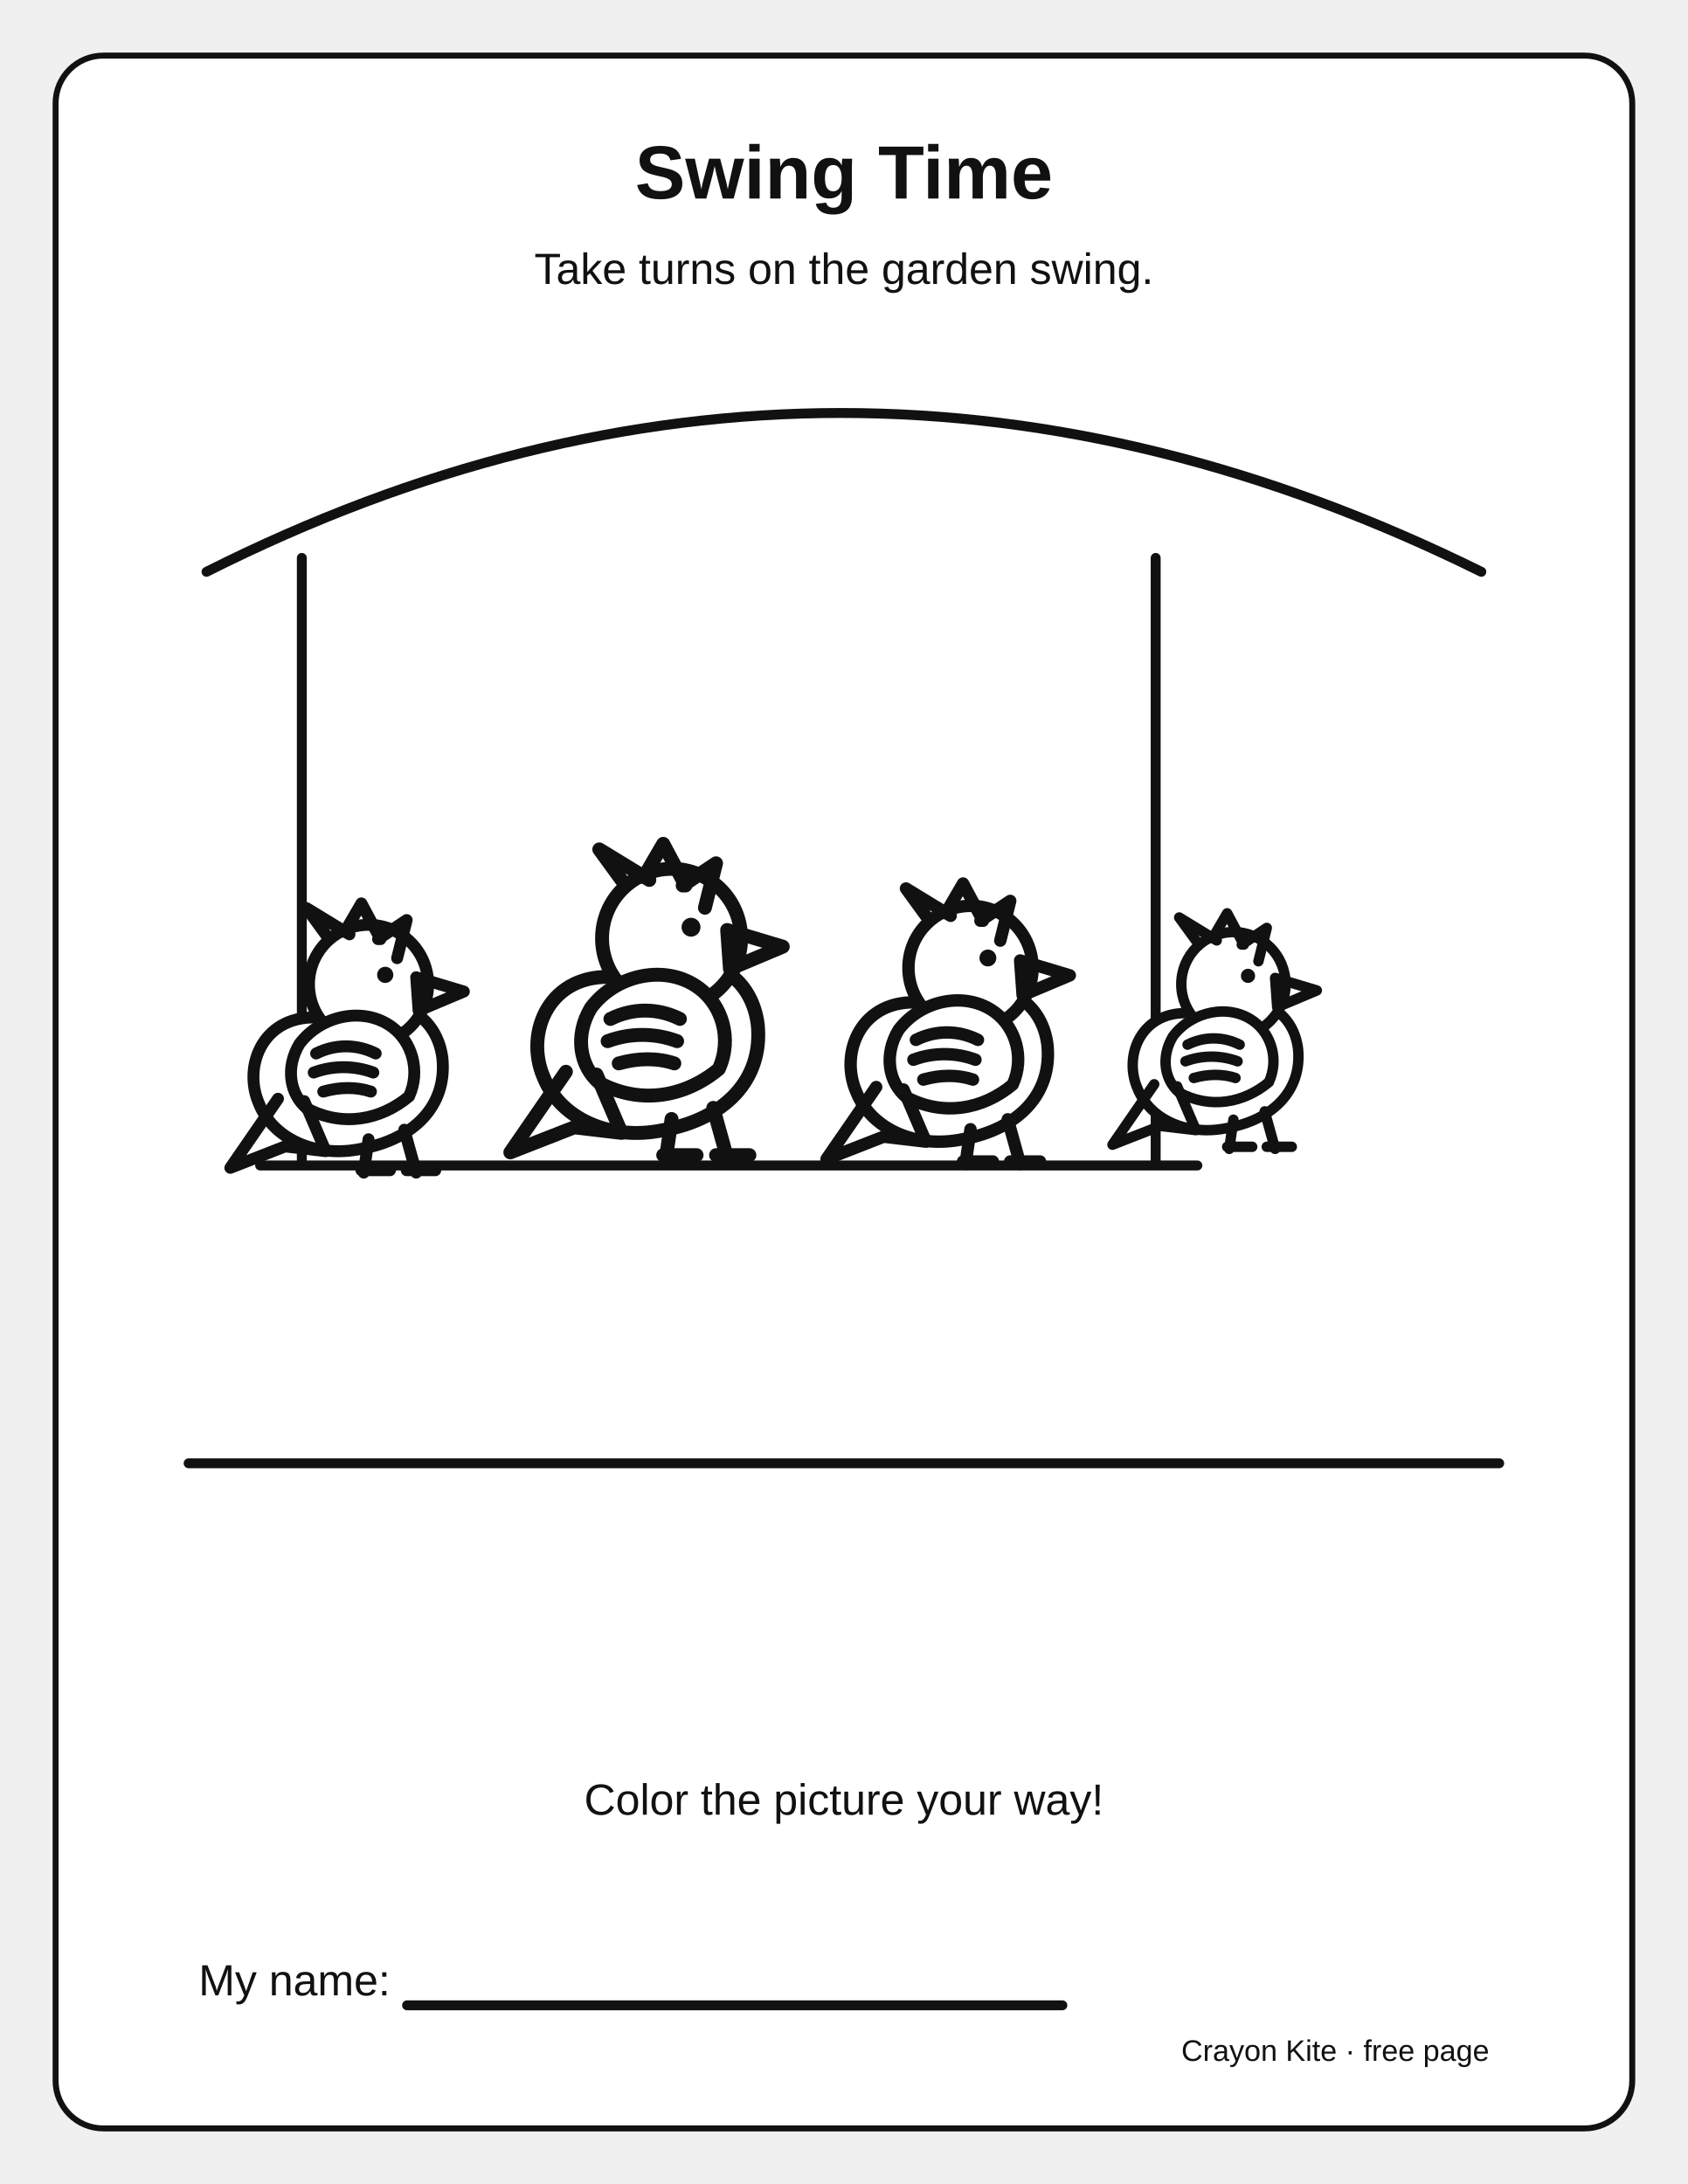
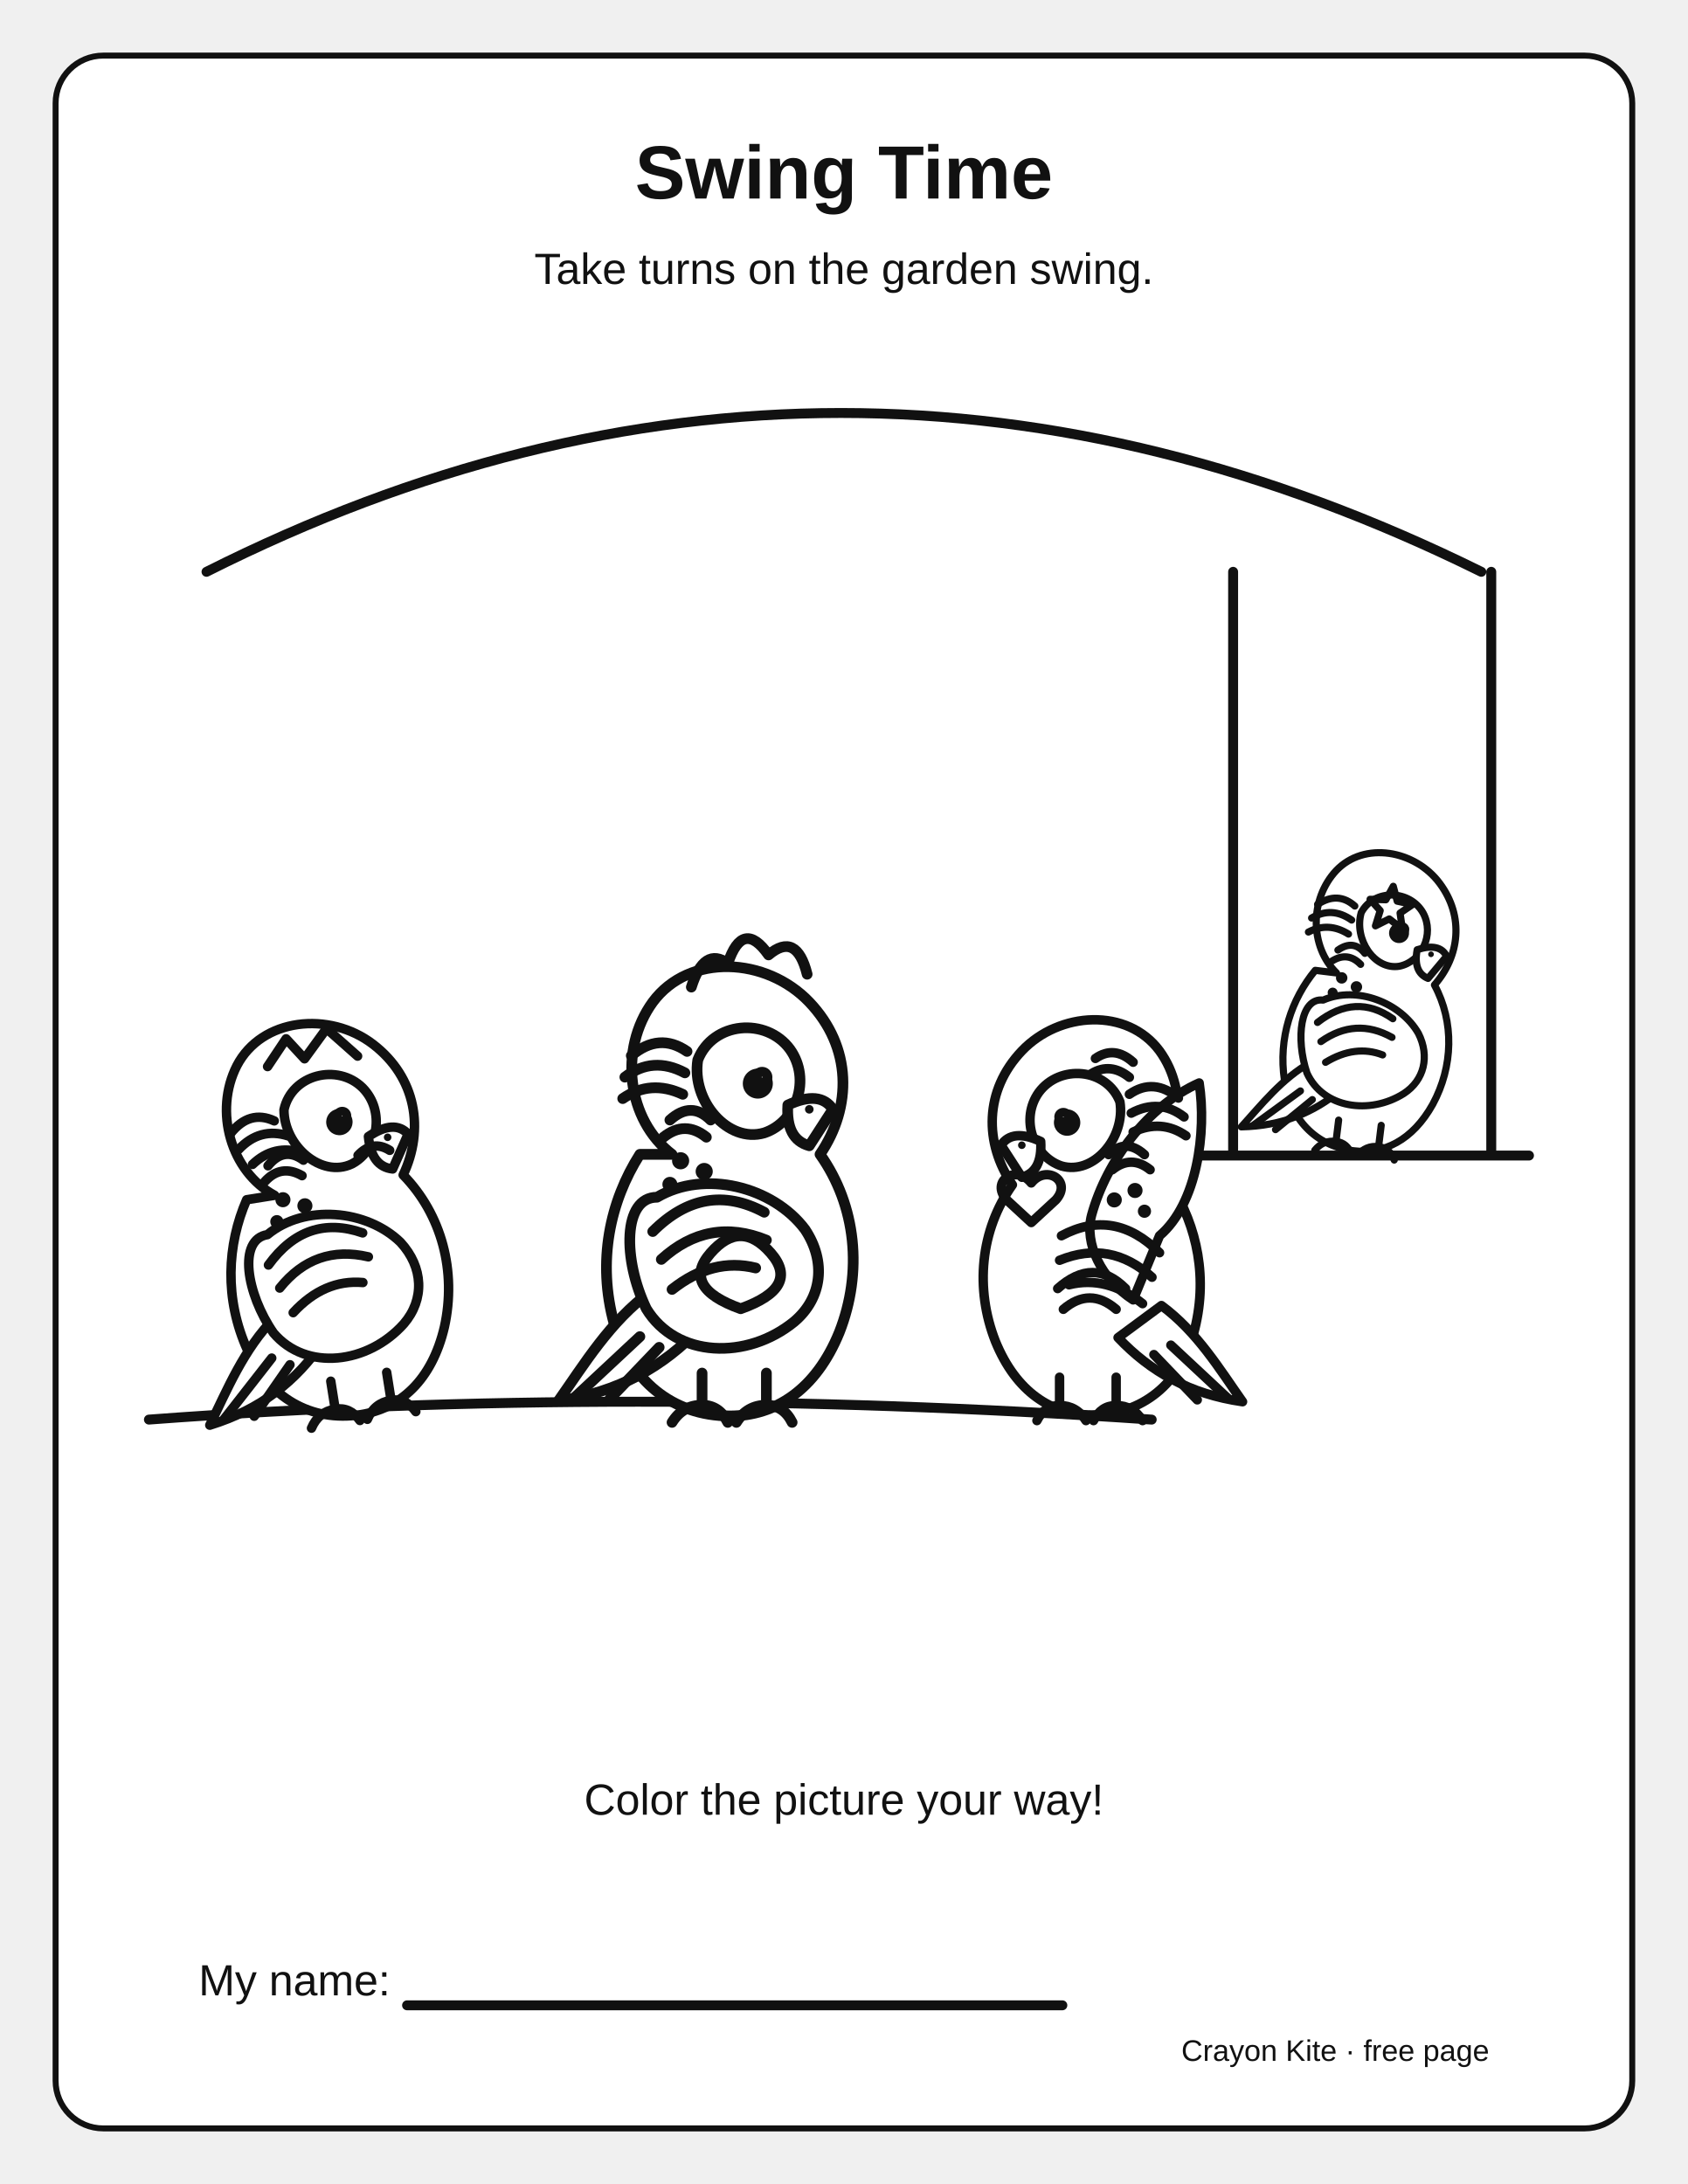
<svg xmlns="http://www.w3.org/2000/svg" width="8.5in" height="11in" viewBox="0 0 850 1100" role="img" aria-labelledby="page-title page-desc">
  <style>
    .ink { fill: none; stroke: #111; stroke-width: 5; stroke-linecap: round; stroke-linejoin: round; }
    .white { fill: #fff; } .dot { fill: #111; stroke: none; }
    .title { fill: #111; font: 700 38px 'Trebuchet MS', Arial, sans-serif; }
    .small { fill: #111; font: 22px 'Trebuchet MS', Arial, sans-serif; }
    .tiny { fill: #111; font: 15px 'Trebuchet MS', Arial, sans-serif; }
    @media print { @page { size: letter portrait; margin: 0; } svg { width: 8.5in; height: 11in; } }
  </style>
  <rect x="28" y="28" width="794" height="1044" rx="24" fill="#fff" stroke="#111" stroke-width="3" />
  <text class="title" x="425" y="100" text-anchor="middle">Swing Time</text>
  <text class="small" x="425" y="143" text-anchor="middle">Take turns on the garden swing.</text>
  <g class="ink">
-     <path d="M104 288q318-160 642 0m-594-7v306m430-306v306m-451 0h472M95 737h660" />
+     <path d="M104 288q318-160 642 0M621 288v294m130-294v294m-149 0h168M75 715q240-18 505 0" />
  </g>
-   <g class="ink" transform="translate(110 455) scale(1.2)">
-     <path class="white" d="M43 48C19 46 10 68 17 84c6 15 24 23 43 19 22-4 36-18 34-38-2-16-15-25-30-22z" />
-     <circle class="white" cx="63" cy="34" r="25" />
-     <path d="M45 13 37 2l18 11m-2-1L60 0l8 15m-1 0L79 7l-4 16M83 31l20 6-19 8z" />
-     <circle class="dot" cx="70" cy="30" r="3.4" />
-     <path class="white" d="M34 59c9-12 27-16 39-7 8 6 12 18 7 29-12 10-28 13-43 5-7-6-9-17-3-27z" />
-     <path d="M41 63c8-4 17-4 25 0m-26 8c8-3 17-3 25 0m-21 8c7-2 14-2 20 0M25 82 5 111l23-9 17 2-9-21m27 16-2 14m17-18 5 18m-23-1h12m7 0h12" />
+   <g transform="translate(80 497) scale(0.95) rotate(-9 100 150) ">
+     <g class="ink">
+       <path class="white" d="M68 105C47 89 43 56 59 34 76 11 112 13 132 34c20 21 20 49 5 71 17 24 20 55 9 83-11 27-30 39-51 39-27 0-47-17-54-43-8-29-2-57 12-79z" />
+       <path class="white" d="M58 169c-19 14-31 34-43 51 28-4 49-16 66-34z" />
+       <path d="M53 190 23 218m39-23-23 24" />
+       <path class="white" d="M61 125C45 125 45 154 56 177c14 23 47 24 69 6 13-11 15-28 5-43-15-20-47-28-69-15z" />
+       <path d="M59 141q24-24 52-9m-48 22q22-20 49-9m-44 23q19-15 39-10" />
+       <path class="white" d="M80 61c7-18 32-20 43-5 10 14 3 34-12 39-17 5-34-15-31-34z" />
+       <circle class="dot" cx="108" cy="72" r="7" />
+       <circle class="white" cx="110" cy="69" r="2.3" />
+       <path class="white" d="M122 82q15-7 21 2l-11 17q-11-3-10-19z" />
+       <circle class="dot" cx="132" cy="84" r="2" />
+       <path d="M67 89q10-9 19 0m-22 8q10-8 20 0" />
+       <circle class="dot" cx="72" cy="108" r="4" />
+       <circle class="dot" cx="83" cy="113" r="4" />
+       <circle class="dot" cx="67" cy="119" r="3.5" />
+       <path d="M50 69q12-11 24-3m-21 12q13-10 27-3m-21 12q13-9 27-2" />
+       <path d="m75 37 12-13 8 12 14-14 14 17" />
+       <path d="M115 91q9-7 17 0" />
+       <path d="M82 207v15m0 0q-9 0-14 8m14-8q8 0 12 8m18-8v-15m0 15q-9 0-14 8m14-8q8 0 12 8" />
+     </g>
  </g>
-   <g class="ink" transform="translate(250 425) scale(1.4)">
-     <path class="white" d="M43 48C19 46 10 68 17 84c6 15 24 23 43 19 22-4 36-18 34-38-2-16-15-25-30-22z" />
-     <circle class="white" cx="63" cy="34" r="25" />
-     <path d="M45 13 37 2l18 11m-2-1L60 0l8 15m-1 0L79 7l-4 16M83 31l20 6-19 8z" />
-     <circle class="dot" cx="70" cy="30" r="3.4" />
-     <path class="white" d="M34 59c9-12 27-16 39-7 8 6 12 18 7 29-12 10-28 13-43 5-7-6-9-17-3-27z" />
-     <path d="M41 63c8-4 17-4 25 0m-26 8c8-3 17-3 25 0m-21 8c7-2 14-2 20 0M25 82 5 111l23-9 17 2-9-21m27 16-2 14m17-18 5 18m-23-1h12m7 0h12" />
+   <g transform="translate(265 468) scale(1.08)  ">
+     <g class="ink">
+       <path class="white" d="M68 105C47 89 43 56 59 34 76 11 112 13 132 34c20 21 20 49 5 71 17 24 20 55 9 83-11 27-30 39-51 39-27 0-47-17-54-43-8-29-2-57 12-79z" />
+       <path class="white" d="M58 169c-19 14-31 34-43 51 28-4 49-16 66-34z" />
+       <path d="M53 190 23 218m39-23-23 24" />
+       <path class="white" d="M61 125C45 125 45 154 56 177c14 23 47 24 69 6 13-11 15-28 5-43-15-20-47-28-69-15z" />
+       <path d="M59 141q24-24 52-9m-48 22q22-20 49-9m-44 23q19-15 39-10" />
+       <path class="white" d="M80 61c7-18 32-20 43-5 10 14 3 34-12 39-17 5-34-15-31-34z" />
+       <circle class="dot" cx="108" cy="72" r="7" />
+       <circle class="white" cx="110" cy="69" r="2.3" />
+       <path class="white" d="M122 82q15-7 21 2l-11 17q-11-3-10-19z" />
+       <circle class="dot" cx="132" cy="84" r="2" />
+       <path d="M67 89q10-9 19 0m-22 8q10-8 20 0" />
+       <circle class="dot" cx="72" cy="108" r="4" />
+       <circle class="dot" cx="83" cy="113" r="4" />
+       <circle class="dot" cx="67" cy="119" r="3.5" />
+       <path d="M49 59q13-11 26-2m-29 12q13-10 28-2m-29 12q13-9 28-2" />
+       <path d="M77 27q6-19 17-11 7-21 19-4 13-11 18 9" />
+       <path d="M86 151q14-16 28 0t-14 26q-28-10-14-26z" />
+       <path d="M82 207v15m0 0q-9 0-14 8m14-8q8 0 12 8m18-8v-15m0 15q-9 0-14 8m14-8q8 0 12 8" />
+     </g>
  </g>
-   <g class="ink" transform="translate(410 445) scale(1.25)">
-     <path class="white" d="M43 48C19 46 10 68 17 84c6 15 24 23 43 19 22-4 36-18 34-38-2-16-15-25-30-22z" />
-     <circle class="white" cx="63" cy="34" r="25" />
-     <path d="M45 13 37 2l18 11m-2-1L60 0l8 15m-1 0L79 7l-4 16M83 31l20 6-19 8z" />
-     <circle class="dot" cx="70" cy="30" r="3.4" />
-     <path class="white" d="M34 59c9-12 27-16 39-7 8 6 12 18 7 29-12 10-28 13-43 5-7-6-9-17-3-27z" />
-     <path d="M41 63c8-4 17-4 25 0m-26 8c8-3 17-3 25 0m-21 8c7-2 14-2 20 0M25 82 5 111l23-9 17 2-9-21m27 16-2 14m17-18 5 18m-23-1h12m7 0h12" />
+   <g transform="translate(450 497) scale(0.95)  translate(200 0) scale(-1 1)">
+     <g class="ink">
+       <path class="white" d="M68 105C47 89 43 56 59 34 76 11 112 13 132 34c20 21 20 49 5 71 17 24 20 55 9 83-11 27-30 39-51 39-27 0-47-17-54-43-8-29-2-57 12-79z" />
+       <path class="white" d="M58 169c-19 14-31 34-43 51 28-4 49-16 66-34z" />
+       <path d="M53 190 23 218m39-23-23 24" />
+       <path class="white" d="M59 132C39 115 34 77 38 51c27 12 49 41 57 70 4 15-5 34-22 45z" />
+       <path d="M59 141q24-24 52-9m-48 22q22-20 49-9m-44 23q19-15 39-10" />
+       <path class="white" d="M80 61c7-18 32-20 43-5 10 14 3 34-12 39-17 5-34-15-31-34z" />
+       <circle class="dot" cx="108" cy="72" r="7" />
+       <circle class="white" cx="110" cy="69" r="2.3" />
+       <path class="white" d="M122 82q15-7 21 2l-11 17q-11-3-10-19z" />
+       <circle class="dot" cx="132" cy="84" r="2" />
+       <path d="M67 89q10-9 19 0m-22 8q10-8 20 0" />
+       <circle class="dot" cx="72" cy="108" r="4" />
+       <circle class="dot" cx="83" cy="113" r="4" />
+       <circle class="dot" cx="67" cy="119" r="3.5" />
+       <path d="M49 59q13-11 26-2m-29 12q13-10 28-2m-29 12q13-9 28-2" />
+       <path d="M127 104c-8-10-22-1-13 9l13 12 13-12c9-10-5-19-13-9z" />
+       <path d="M73 40q10-9 20-2m-18 10q10-8 20-2" />
+       <path d="M77 160q17-17 36 0m-31 11q14-12 28 0" />
+       <path d="M82 207v15m0 0q-9 0-14 8m14-8q8 0 12 8m18-8v-15m0 15q-9 0-14 8m14-8q8 0 12 8" />
+     </g>
  </g>
-   <g class="ink" transform="translate(555 460) scale(1.05)">
-     <path class="white" d="M43 48C19 46 10 68 17 84c6 15 24 23 43 19 22-4 36-18 34-38-2-16-15-25-30-22z" />
-     <circle class="white" cx="63" cy="34" r="25" />
-     <path d="M45 13 37 2l18 11m-2-1L60 0l8 15m-1 0L79 7l-4 16M83 31l20 6-19 8z" />
-     <circle class="dot" cx="70" cy="30" r="3.4" />
-     <path class="white" d="M34 59c9-12 27-16 39-7 8 6 12 18 7 29-12 10-28 13-43 5-7-6-9-17-3-27z" />
-     <path d="M41 63c8-4 17-4 25 0m-26 8c8-3 17-3 25 0m-21 8c7-2 14-2 20 0M25 82 5 111l23-9 17 2-9-21m27 16-2 14m17-18 5 18m-23-1h12m7 0h12" />
+   <g transform="translate(620 417) scale(0.72) rotate(7 100 150) ">
+     <g class="ink">
+       <path class="white" d="M68 105C47 89 43 56 59 34 76 11 112 13 132 34c20 21 20 49 5 71 17 24 20 55 9 83-11 27-30 39-51 39-27 0-47-17-54-43-8-29-2-57 12-79z" />
+       <path class="white" d="M58 169c-19 14-31 34-43 51 28-4 49-16 66-34z" />
+       <path d="M53 190 23 218m39-23-23 24" />
+       <path class="white" d="M61 125C45 125 45 154 56 177c14 23 47 24 69 6 13-11 15-28 5-43-15-20-47-28-69-15z" />
+       <path d="M59 141q24-24 52-9m-48 22q22-20 49-9m-44 23q19-15 39-10" />
+       <path class="white" d="M80 61c7-18 32-20 43-5 10 14 3 34-12 39-17 5-34-15-31-34z" />
+       <circle class="dot" cx="108" cy="72" r="7" />
+       <circle class="white" cx="110" cy="69" r="2.3" />
+       <path class="white" d="M122 82q15-7 21 2l-11 17q-11-3-10-19z" />
+       <circle class="dot" cx="132" cy="84" r="2" />
+       <path d="M67 89q10-9 19 0m-22 8q10-8 20 0" />
+       <circle class="dot" cx="72" cy="108" r="4" />
+       <circle class="dot" cx="83" cy="113" r="4" />
+       <circle class="dot" cx="67" cy="119" r="3.5" />
+       <path d="M49 59q13-11 26-2m-29 12q13-10 28-2m-29 12q13-9 28-2" />
+       <path d="m100 40 4 10 11 1-8 7 3 11-10-6-9 6 2-11-8-7 11-1z" />
+       <path d="M82 207v15m0 0q-9 0-14 8m14-8q8 0 12 8m18-8v-15m0 15q-9 0-14 8m14-8q8 0 12 8" />
+     </g>
  </g>
  <text class="small" x="425" y="914" text-anchor="middle">Color the picture your way!</text>
  <text class="small" x="100" y="1005">My name:</text>
  <path d="M205 1010h330" class="ink" stroke-width="2.5" />
  <text class="tiny" x="750" y="1038" text-anchor="end">Crayon Kite · free page</text>
</svg>
